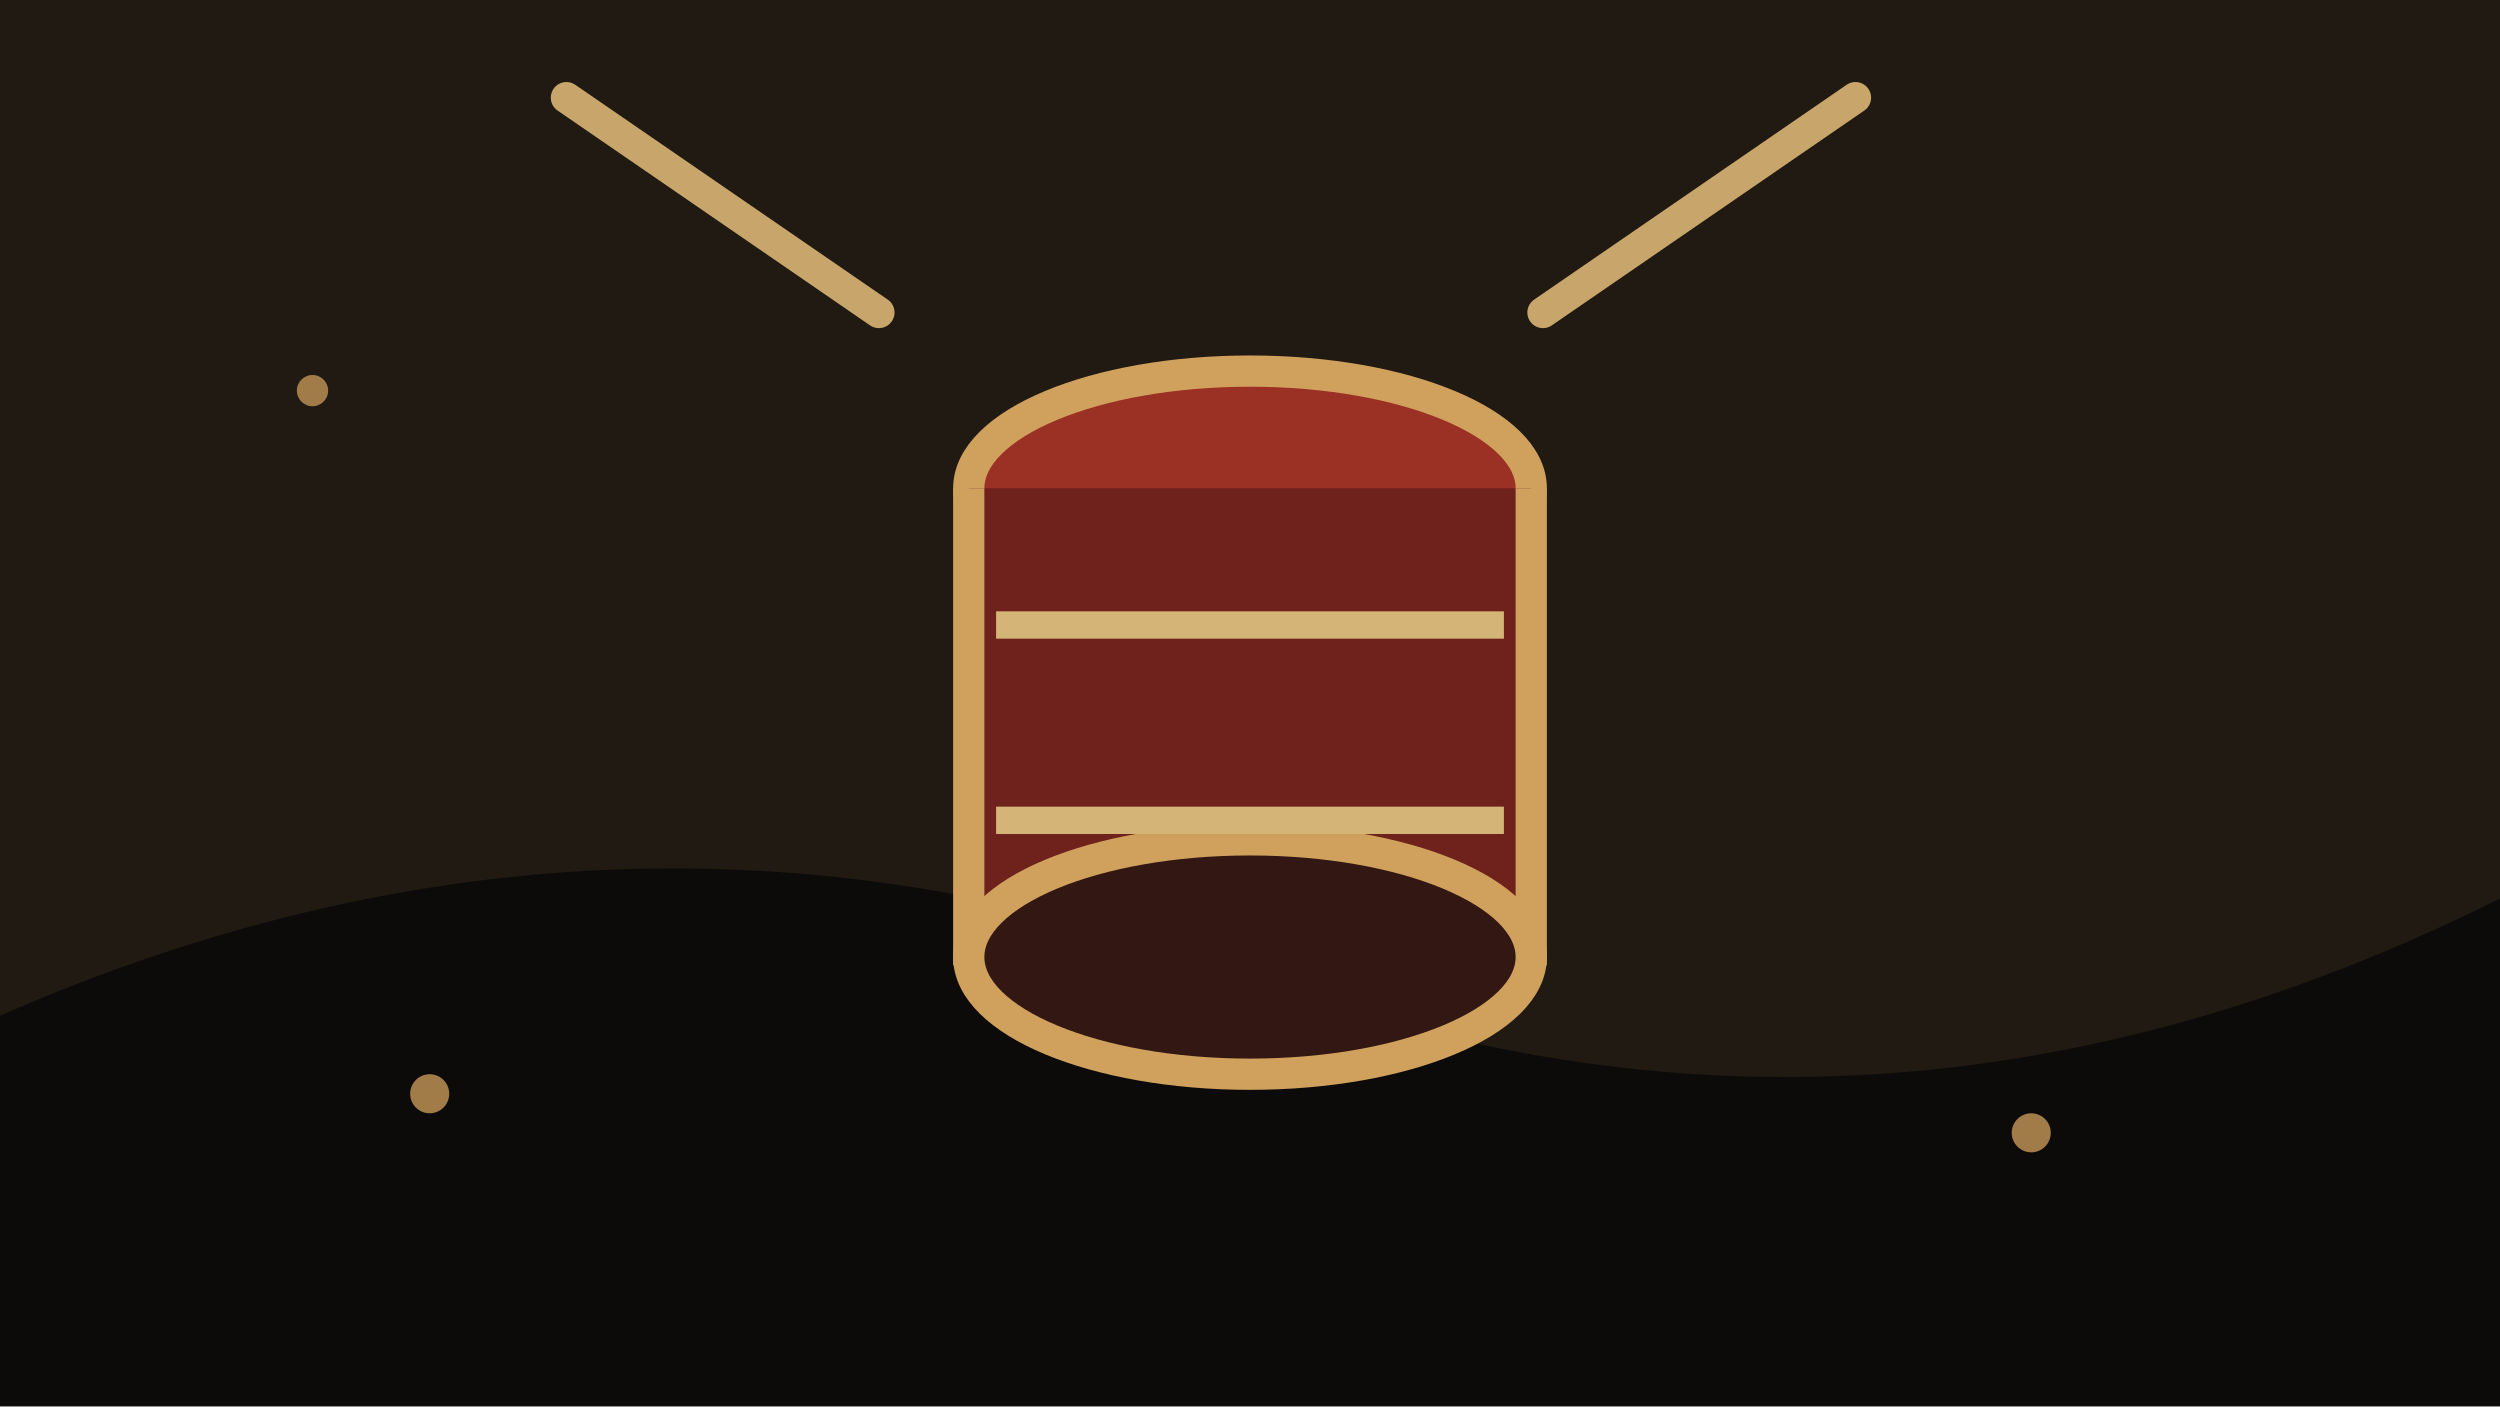
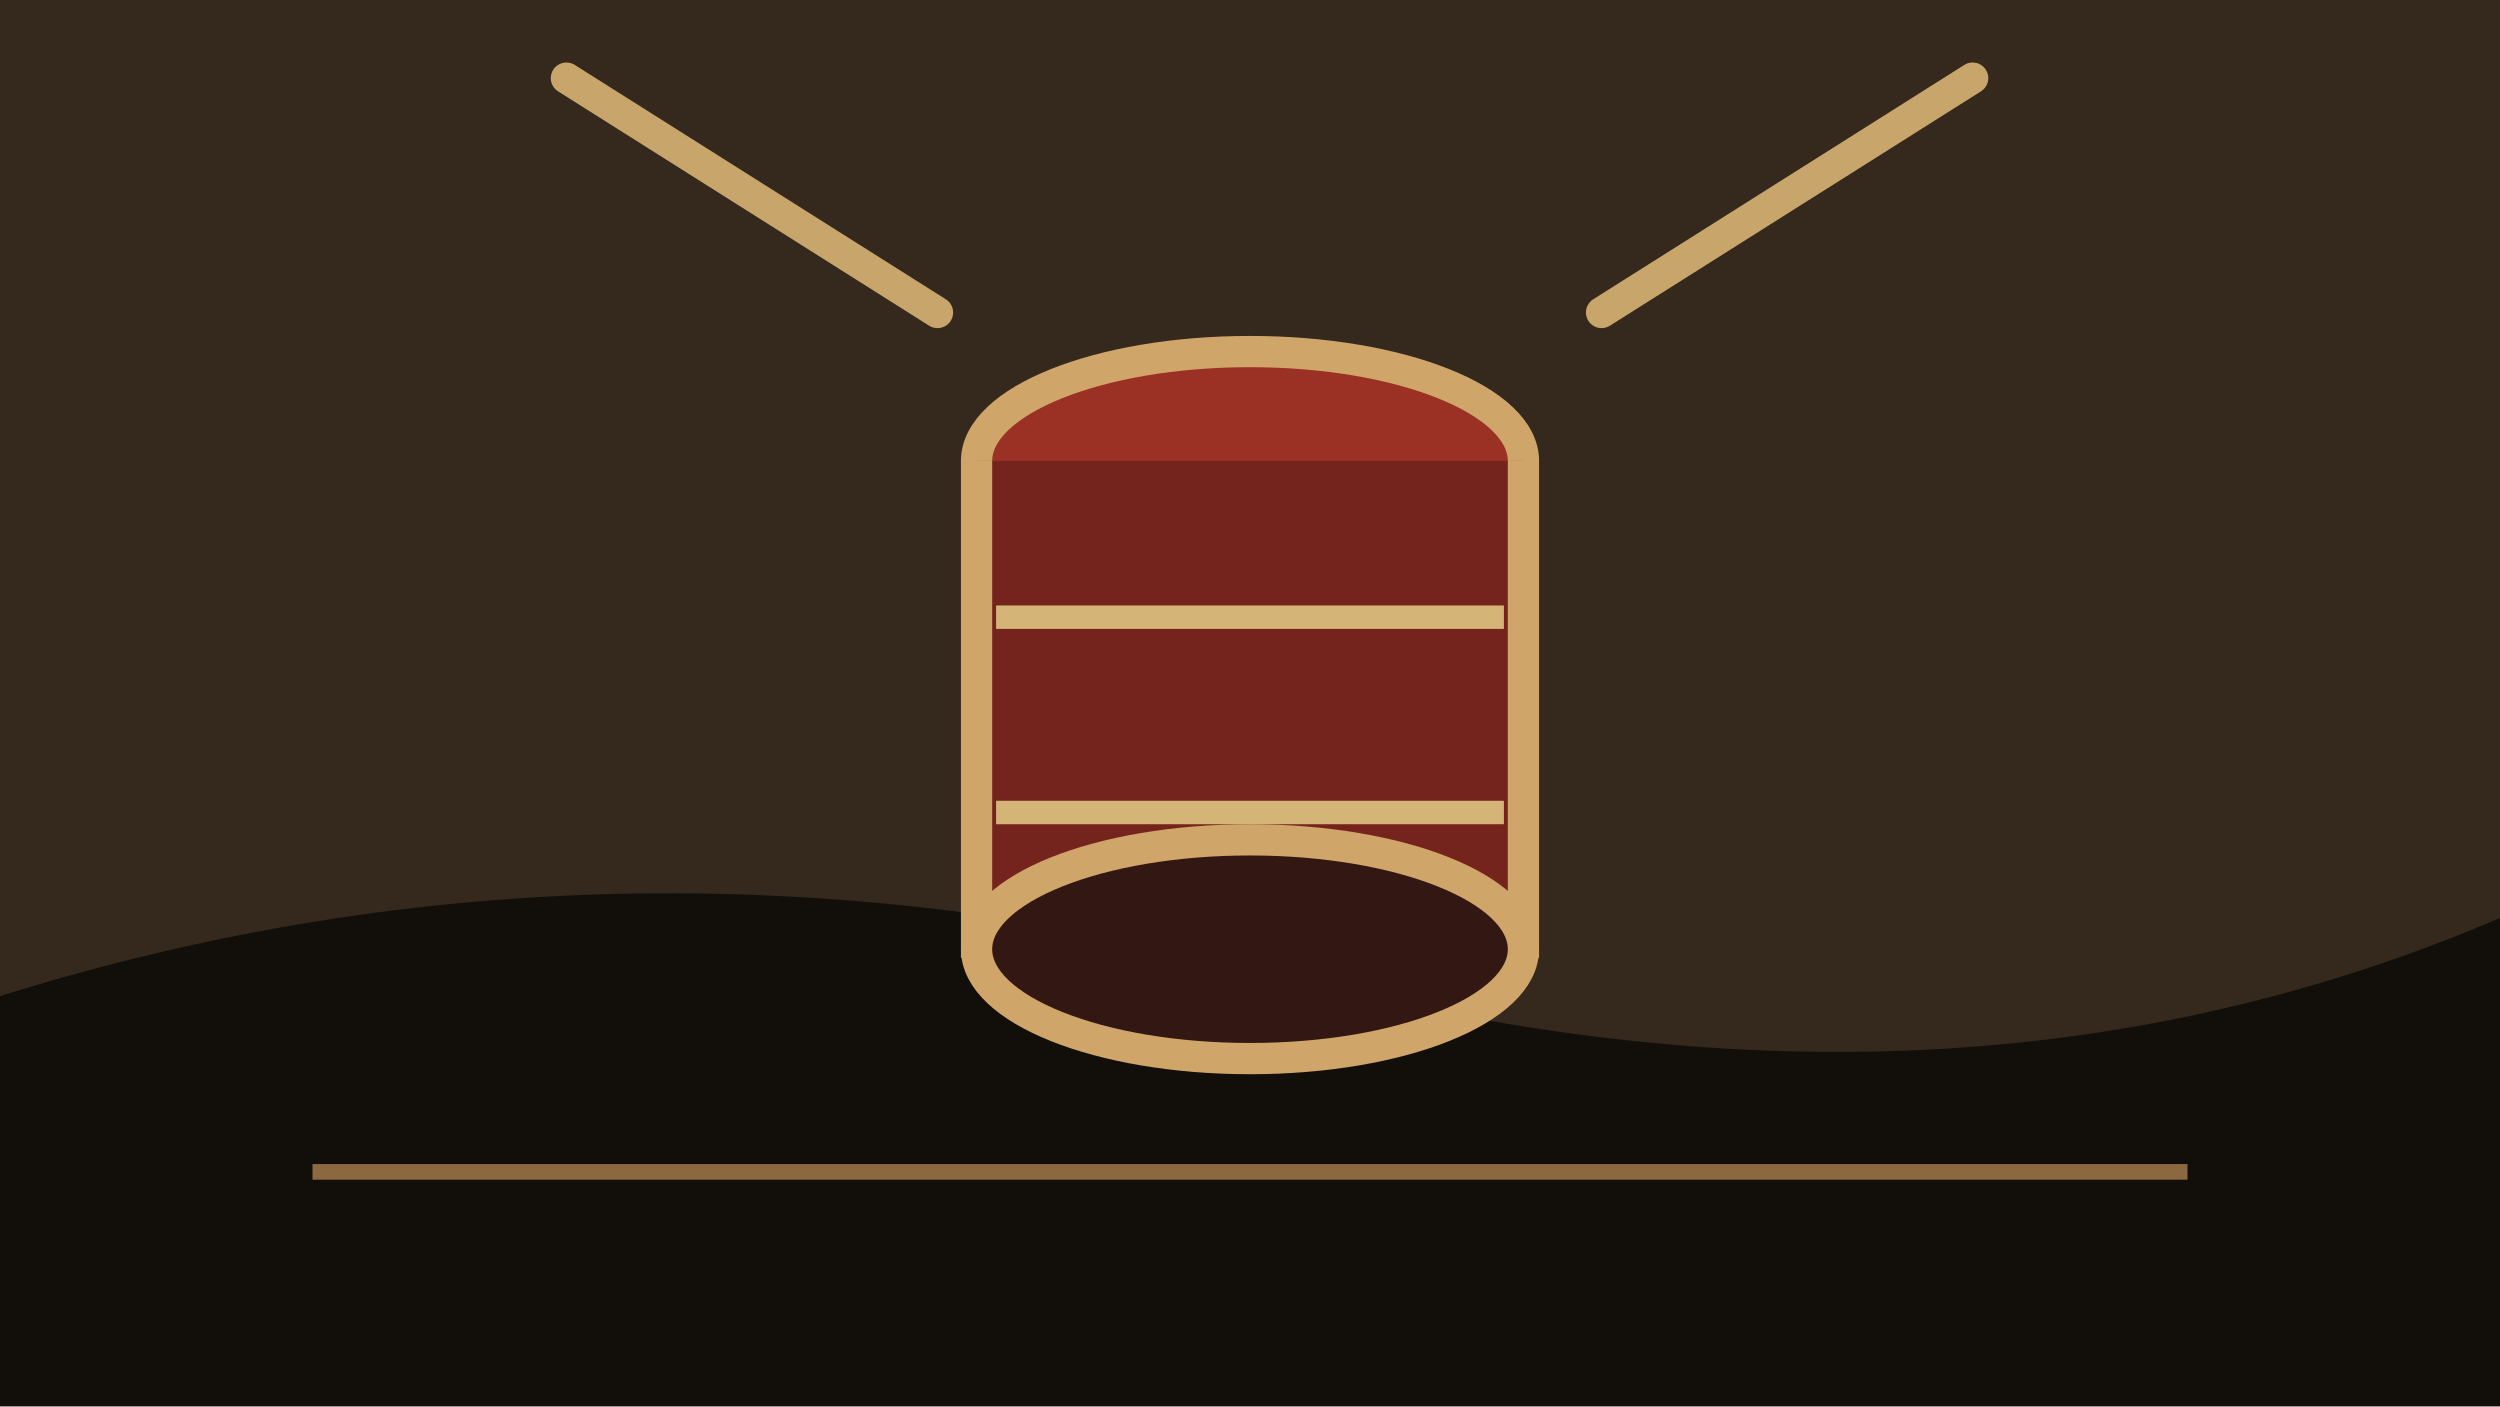
<svg xmlns="http://www.w3.org/2000/svg" viewBox="0 0 640 360">
-   <rect width="640" height="360" fill="#211a13" />
-   <path d="M0 260Q160 190 320 250T640 230V360H0" fill="#0d0b09" />
-   <g transform="translate(250 90)">
-     <ellipse cx="70" cy="35" rx="72" ry="30" fill="#9b3025" stroke="#d0a15d" stroke-width="8" />
-     <path d="M-2 35v120q72 52 144 0V35" fill="#6f211c" stroke="#d0a15d" stroke-width="8" />
-     <ellipse cx="70" cy="155" rx="72" ry="30" fill="#321712" stroke="#d0a15d" stroke-width="8" />
-     <path d="M5 70h130M5 120h130" stroke="#d5b477" stroke-width="7" />
+   <rect width="640" height="360" fill="#35281d" />
+   <path d="M0 255Q160 205 330 250T640 235V360H0" fill="#120f0b" />
+   <g transform="translate(255 88)">
+     <ellipse cx="65" cy="30" rx="70" ry="28" fill="#9b3025" stroke="#d0a56a" stroke-width="8" />
+     <path d="M-5 30v125q70 48 140 0V30" fill="#74241d" stroke="#d0a56a" stroke-width="8" />
+     <ellipse cx="65" cy="155" rx="70" ry="28" fill="#321712" stroke="#d0a56a" stroke-width="8" />
+     <path d="M0 70h130M0 120h130" stroke="#d5b477" stroke-width="6" />
  </g>
  <g stroke="#c8a66b" stroke-width="8" stroke-linecap="round">
-     <path d="M225 80l-80-55M395 80l80-55" />
+     <path d="M240 80 145 20M410 80 505 20" />
  </g>
-   <g fill="#a17c49">
-     <circle cx="110" cy="280" r="5" />
-     <circle cx="520" cy="290" r="5" />
-     <circle cx="80" cy="100" r="4" />
-   </g>
+   <path d="M80 300h480" stroke="#8b6840" stroke-width="4" />
</svg>
